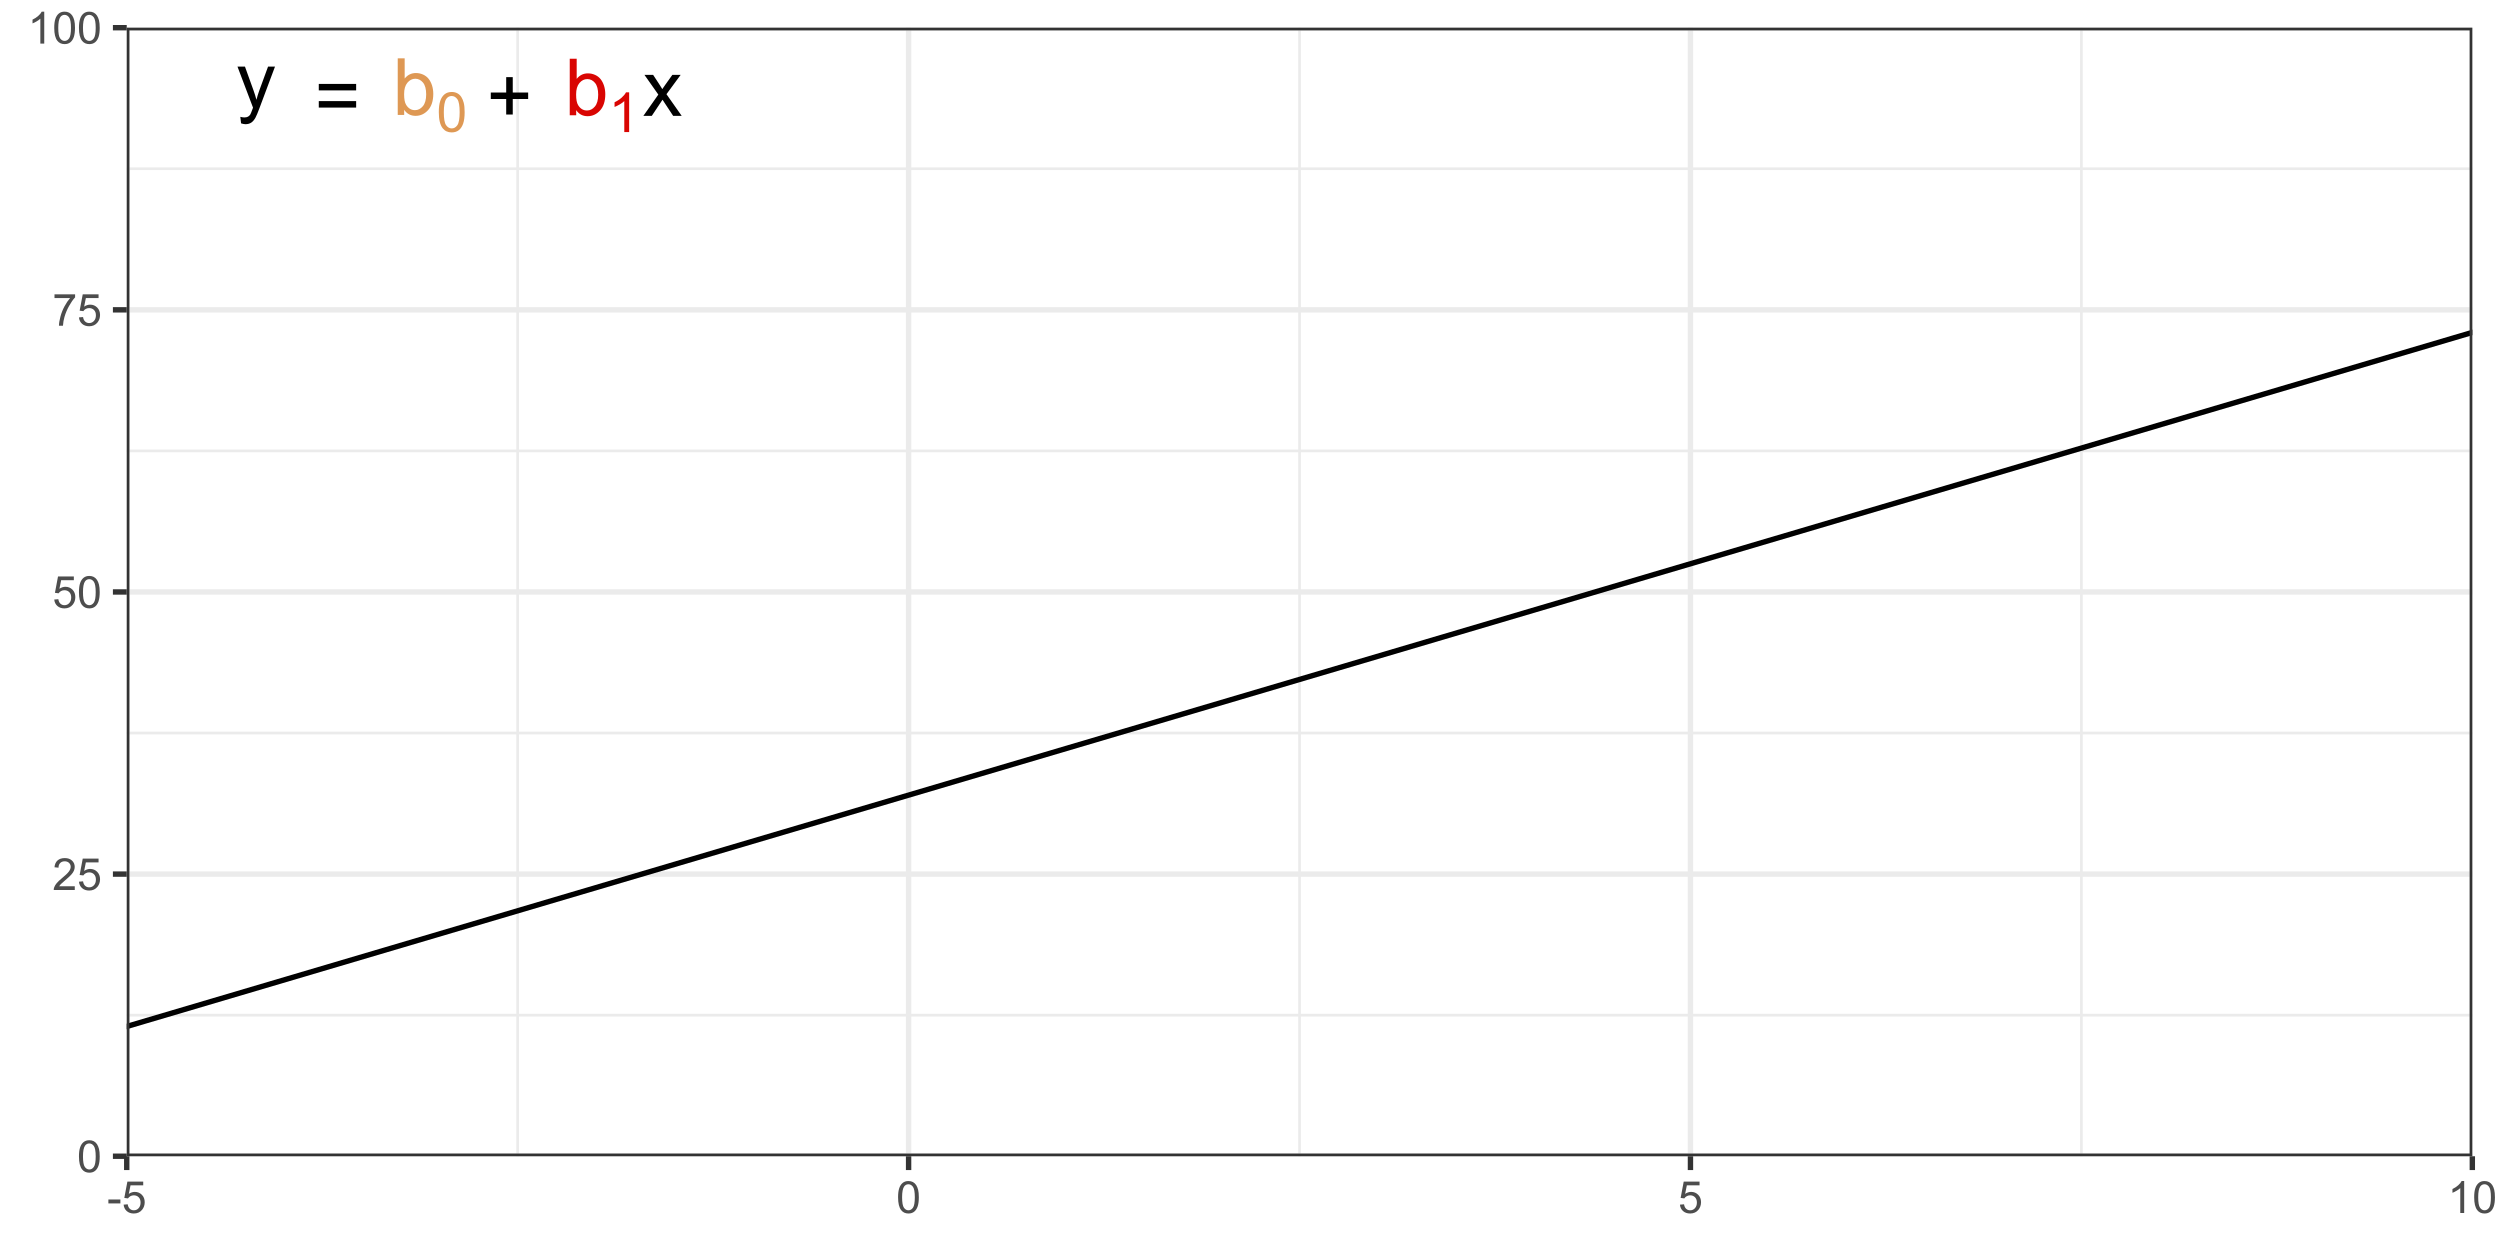
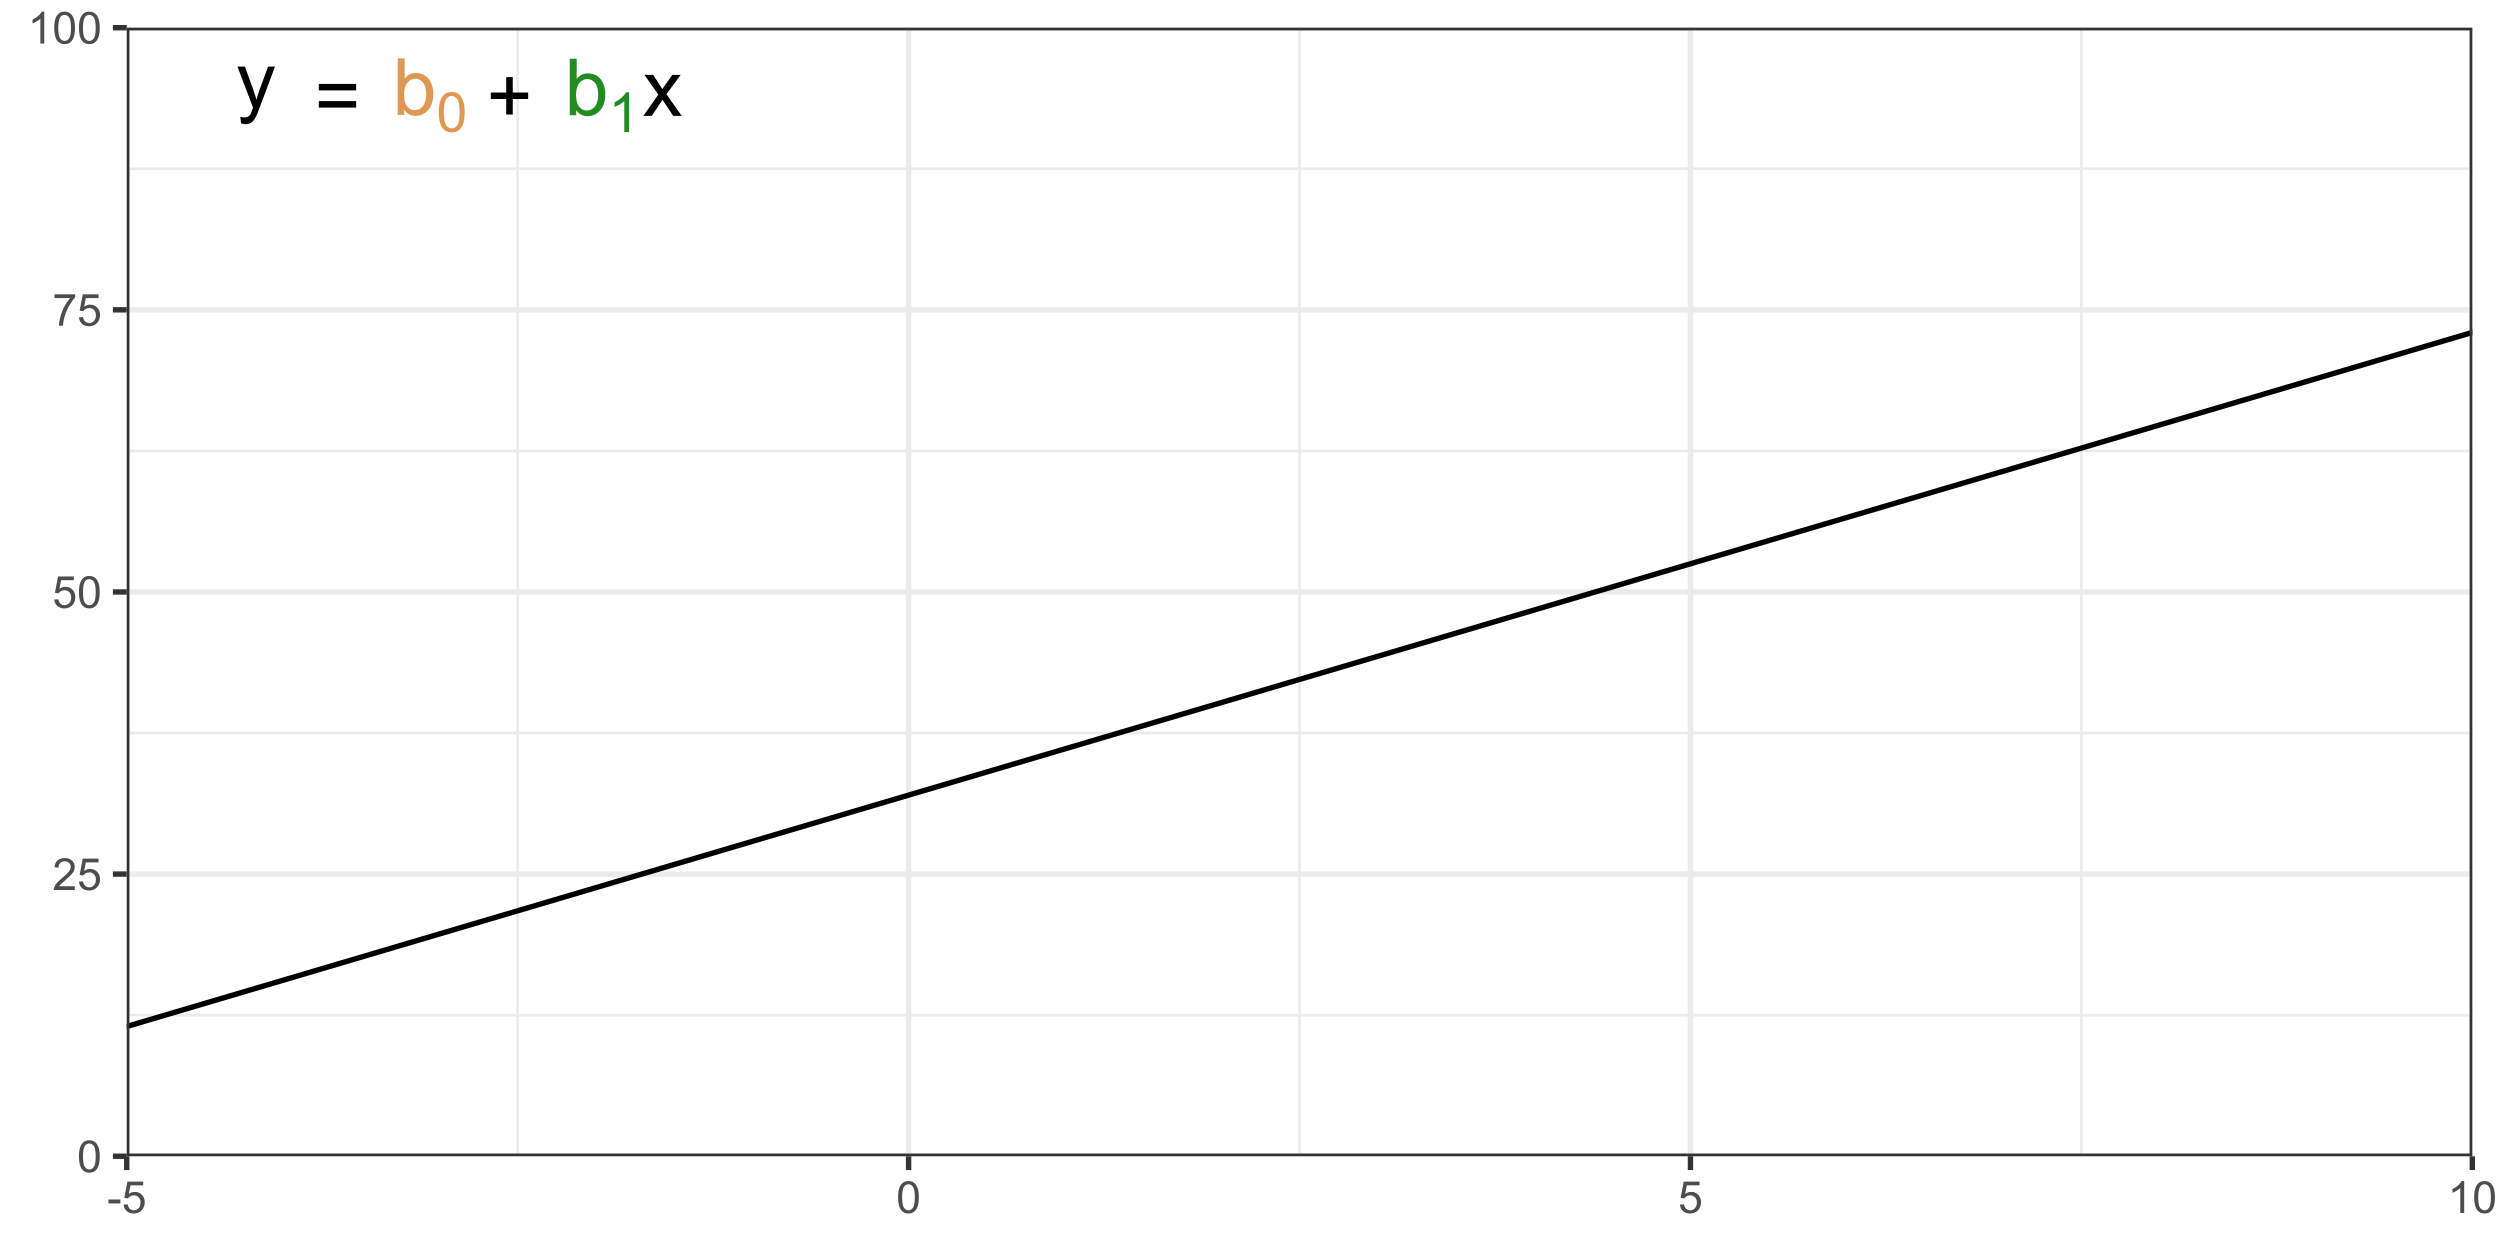
<svg xmlns="http://www.w3.org/2000/svg" xmlns:xlink="http://www.w3.org/1999/xlink" width="720pt" height="360pt" viewBox="0 0 720 360">
  <defs>
    <g>
      <g id="glyph-0-0">
        <path d="M 1.41 4.547 L 1.188 2.668 C 1.621 2.781 2.004 2.84 2.336 2.844 C 2.777 2.84 3.133 2.766 3.398 2.621 C 3.664 2.473 3.883 2.266 4.059 2 C 4.18 1.797 4.383 1.301 4.668 0.512 C 4.703 0.395 4.762 0.234 4.848 0.023 L 0.367 -11.805 L 2.523 -11.805 L 4.98 -4.969 C 5.297 -4.102 5.582 -3.188 5.836 -2.234 C 6.062 -3.148 6.336 -4.047 6.656 -4.922 L 9.18 -11.805 L 11.18 -11.805 L 6.691 0.199 C 6.207 1.496 5.832 2.387 5.566 2.879 C 5.211 3.535 4.801 4.02 4.344 4.328 C 3.883 4.633 3.336 4.785 2.699 4.789 C 2.312 4.785 1.883 4.707 1.41 4.547 Z M 1.41 4.547 " />
      </g>
      <g id="glyph-0-1">
        <path d="M 12.027 -9.582 L 1.266 -9.582 L 1.266 -11.449 L 12.027 -11.449 Z M 12.027 -4.633 L 1.266 -4.633 L 1.266 -6.5 L 12.027 -6.5 Z M 12.027 -4.633 " />
      </g>
      <g id="glyph-0-2">
        <path d="M 3.344 0 L 1.488 0 L 1.488 -16.293 L 3.488 -16.293 L 3.488 -10.48 C 4.332 -11.539 5.41 -12.07 6.723 -12.07 C 7.445 -12.07 8.133 -11.922 8.785 -11.629 C 9.43 -11.336 9.965 -10.926 10.387 -10.395 C 10.805 -9.863 11.133 -9.223 11.371 -8.48 C 11.605 -7.73 11.723 -6.93 11.727 -6.078 C 11.723 -4.055 11.223 -2.492 10.227 -1.391 C 9.223 -0.285 8.023 0.262 6.625 0.266 C 5.23 0.262 4.137 -0.316 3.344 -1.477 Z M 3.324 -5.992 C 3.32 -4.574 3.516 -3.551 3.902 -2.922 C 4.531 -1.891 5.383 -1.375 6.457 -1.379 C 7.332 -1.375 8.086 -1.754 8.723 -2.516 C 9.359 -3.273 9.68 -4.406 9.68 -5.914 C 9.68 -7.453 9.371 -8.59 8.762 -9.324 C 8.148 -10.055 7.41 -10.422 6.547 -10.426 C 5.668 -10.422 4.914 -10.043 4.277 -9.285 C 3.641 -8.523 3.32 -7.426 3.324 -5.992 Z M 3.324 -5.992 " />
      </g>
      <g id="glyph-0-3">
        <path d="M 5.703 -2.633 L 5.703 -7.102 L 1.266 -7.102 L 1.266 -8.969 L 5.703 -8.969 L 5.703 -13.402 L 7.59 -13.402 L 7.59 -8.969 L 12.027 -8.969 L 12.027 -7.102 L 7.59 -7.102 L 7.59 -2.633 Z M 5.703 -2.633 " />
      </g>
      <g id="glyph-0-4">
        <path d="M 0.168 0 L 4.48 -6.137 L 0.488 -11.805 L 2.988 -11.805 L 4.801 -9.035 C 5.137 -8.508 5.414 -8.066 5.625 -7.715 C 5.949 -8.199 6.246 -8.633 6.523 -9.016 L 8.512 -11.805 L 10.902 -11.805 L 6.824 -6.246 L 11.215 0 L 8.758 0 L 6.336 -3.668 L 5.691 -4.656 L 2.59 0 Z M 0.168 0 " />
      </g>
      <g id="glyph-1-0">
        <path d="M 0.66 -5.625 C 0.656 -6.973 0.793 -8.055 1.074 -8.879 C 1.348 -9.699 1.762 -10.336 2.312 -10.781 C 2.859 -11.227 3.547 -11.449 4.379 -11.453 C 4.988 -11.449 5.527 -11.324 5.988 -11.082 C 6.449 -10.832 6.828 -10.477 7.133 -10.016 C 7.43 -9.547 7.668 -8.984 7.84 -8.32 C 8.012 -7.652 8.098 -6.754 8.098 -5.625 C 8.098 -4.285 7.957 -3.203 7.684 -2.383 C 7.406 -1.559 6.996 -0.922 6.453 -0.477 C 5.902 -0.027 5.211 0.191 4.379 0.195 C 3.277 0.191 2.414 -0.199 1.789 -0.988 C 1.031 -1.934 0.656 -3.48 0.66 -5.625 Z M 2.102 -5.625 C 2.098 -3.75 2.316 -2.504 2.758 -1.887 C 3.191 -1.266 3.73 -0.953 4.379 -0.957 C 5.02 -0.953 5.562 -1.266 6 -1.891 C 6.438 -2.512 6.656 -3.758 6.66 -5.625 C 6.656 -7.5 6.438 -8.746 6 -9.367 C 5.562 -9.98 5.016 -10.289 4.363 -10.293 C 3.719 -10.289 3.207 -10.016 2.824 -9.477 C 2.34 -8.777 2.098 -7.496 2.102 -5.625 Z M 2.102 -5.625 " />
      </g>
      <g id="glyph-1-1">
        <path d="M 5.938 0 L 4.535 0 L 4.535 -8.922 C 4.199 -8.598 3.754 -8.277 3.207 -7.957 C 2.656 -7.637 2.168 -7.395 1.734 -7.234 L 1.734 -8.59 C 2.516 -8.957 3.199 -9.402 3.789 -9.926 C 4.371 -10.449 4.785 -10.957 5.035 -11.453 L 5.938 -11.453 Z M 5.938 0 " />
      </g>
      <g id="glyph-2-0">
        <path d="M 0.531 -4.52 C 0.527 -5.598 0.637 -6.469 0.863 -7.133 C 1.082 -7.789 1.414 -8.301 1.859 -8.66 C 2.297 -9.02 2.852 -9.199 3.52 -9.199 C 4.008 -9.199 4.438 -9.098 4.812 -8.902 C 5.18 -8.699 5.488 -8.414 5.73 -8.047 C 5.973 -7.672 6.16 -7.219 6.301 -6.684 C 6.434 -6.148 6.504 -5.426 6.508 -4.52 C 6.504 -3.441 6.395 -2.574 6.176 -1.914 C 5.953 -1.254 5.621 -0.742 5.184 -0.383 C 4.742 -0.023 4.188 0.152 3.52 0.156 C 2.633 0.152 1.938 -0.16 1.438 -0.793 C 0.828 -1.551 0.527 -2.793 0.531 -4.52 Z M 1.688 -4.52 C 1.688 -3.012 1.863 -2.012 2.215 -1.516 C 2.566 -1.016 3 -0.766 3.52 -0.77 C 4.031 -0.766 4.465 -1.016 4.82 -1.52 C 5.172 -2.016 5.348 -3.016 5.352 -4.52 C 5.348 -6.023 5.172 -7.027 4.82 -7.523 C 4.465 -8.02 4.027 -8.266 3.508 -8.27 C 2.988 -8.266 2.574 -8.047 2.27 -7.613 C 1.879 -7.051 1.688 -6.02 1.688 -4.52 Z M 1.688 -4.52 " />
      </g>
      <g id="glyph-2-1">
        <path d="M 6.445 -1.082 L 6.445 0 L 0.387 0 C 0.379 -0.27 0.422 -0.527 0.52 -0.781 C 0.672 -1.188 0.918 -1.594 1.258 -2 C 1.598 -2.398 2.09 -2.863 2.73 -3.387 C 3.727 -4.203 4.398 -4.848 4.75 -5.328 C 5.098 -5.801 5.273 -6.254 5.273 -6.68 C 5.273 -7.125 5.113 -7.5 4.797 -7.809 C 4.477 -8.113 4.062 -8.266 3.551 -8.27 C 3.008 -8.266 2.574 -8.105 2.25 -7.781 C 1.922 -7.453 1.758 -7 1.758 -6.43 L 0.602 -6.551 C 0.676 -7.41 0.973 -8.066 1.492 -8.52 C 2.008 -8.973 2.703 -9.199 3.574 -9.199 C 4.453 -9.199 5.148 -8.953 5.66 -8.469 C 6.172 -7.977 6.426 -7.375 6.43 -6.656 C 6.426 -6.289 6.352 -5.926 6.203 -5.574 C 6.051 -5.215 5.801 -4.844 5.457 -4.453 C 5.105 -4.062 4.531 -3.523 3.727 -2.844 C 3.047 -2.273 2.609 -1.891 2.422 -1.688 C 2.227 -1.484 2.07 -1.281 1.949 -1.082 Z M 6.445 -1.082 " />
      </g>
      <g id="glyph-2-2">
        <path d="M 0.531 -2.398 L 1.711 -2.5 C 1.797 -1.922 2 -1.488 2.32 -1.203 C 2.641 -0.91 3.023 -0.766 3.477 -0.77 C 4.016 -0.766 4.477 -0.969 4.852 -1.379 C 5.227 -1.785 5.414 -2.328 5.414 -3.008 C 5.414 -3.645 5.23 -4.152 4.871 -4.523 C 4.508 -4.895 4.039 -5.078 3.457 -5.082 C 3.094 -5.078 2.766 -4.996 2.477 -4.832 C 2.184 -4.664 1.953 -4.453 1.789 -4.195 L 0.73 -4.332 L 1.617 -9.039 L 6.176 -9.039 L 6.176 -7.961 L 2.52 -7.961 L 2.023 -5.5 C 2.57 -5.879 3.148 -6.07 3.758 -6.074 C 4.555 -6.07 5.23 -5.793 5.781 -5.242 C 6.328 -4.688 6.602 -3.977 6.605 -3.105 C 6.602 -2.277 6.363 -1.559 5.883 -0.957 C 5.293 -0.215 4.488 0.152 3.477 0.156 C 2.641 0.152 1.961 -0.078 1.434 -0.543 C 0.906 -1.008 0.605 -1.625 0.531 -2.398 Z M 0.531 -2.398 " />
      </g>
      <g id="glyph-2-3">
        <path d="M 0.605 -7.961 L 0.605 -9.043 L 6.539 -9.043 L 6.539 -8.168 C 5.953 -7.547 5.375 -6.719 4.805 -5.691 C 4.23 -4.66 3.785 -3.605 3.477 -2.52 C 3.246 -1.75 3.102 -0.91 3.043 0 L 1.887 0 C 1.898 -0.719 2.039 -1.59 2.312 -2.613 C 2.582 -3.633 2.969 -4.617 3.477 -5.566 C 3.98 -6.512 4.52 -7.309 5.094 -7.961 Z M 0.605 -7.961 " />
      </g>
      <g id="glyph-2-4">
        <path d="M 4.77 0 L 3.645 0 L 3.645 -7.168 C 3.371 -6.906 3.016 -6.648 2.578 -6.395 C 2.137 -6.133 1.742 -5.941 1.395 -5.812 L 1.395 -6.898 C 2.02 -7.191 2.566 -7.551 3.043 -7.973 C 3.512 -8.391 3.848 -8.801 4.043 -9.199 L 4.77 -9.199 Z M 4.77 0 " />
      </g>
      <g id="glyph-2-5">
        <path d="M 0.406 -2.75 L 0.406 -3.883 L 3.863 -3.883 L 3.863 -2.75 Z M 0.406 -2.75 " />
      </g>
    </g>
    <clipPath id="clip-0">
      <path clip-rule="nonzero" d="M 36.5 7.969 L 712.031 7.969 L 712.031 333 L 36.5 333 Z M 36.5 7.969 " />
    </clipPath>
    <clipPath id="clip-1">
      <path clip-rule="nonzero" d="M 36.5 291 L 712.031 291 L 712.031 293 L 36.5 293 Z M 36.5 291 " />
    </clipPath>
    <clipPath id="clip-2">
      <path clip-rule="nonzero" d="M 36.5 210 L 712.031 210 L 712.031 212 L 36.5 212 Z M 36.5 210 " />
    </clipPath>
    <clipPath id="clip-3">
      <path clip-rule="nonzero" d="M 36.5 129 L 712.031 129 L 712.031 131 L 36.5 131 Z M 36.5 129 " />
    </clipPath>
    <clipPath id="clip-4">
      <path clip-rule="nonzero" d="M 36.5 48 L 712.031 48 L 712.031 49 L 36.5 49 Z M 36.5 48 " />
    </clipPath>
    <clipPath id="clip-5">
      <path clip-rule="nonzero" d="M 148 7.969 L 150 7.969 L 150 333 L 148 333 Z M 148 7.969 " />
    </clipPath>
    <clipPath id="clip-6">
      <path clip-rule="nonzero" d="M 373 7.969 L 375 7.969 L 375 333 L 373 333 Z M 373 7.969 " />
    </clipPath>
    <clipPath id="clip-7">
      <path clip-rule="nonzero" d="M 599 7.969 L 600 7.969 L 600 333 L 599 333 Z M 599 7.969 " />
    </clipPath>
    <clipPath id="clip-8">
      <path clip-rule="nonzero" d="M 36.5 332 L 712.031 332 L 712.031 333 L 36.5 333 Z M 36.5 332 " />
    </clipPath>
    <clipPath id="clip-9">
      <path clip-rule="nonzero" d="M 36.5 250 L 712.031 250 L 712.031 253 L 36.5 253 Z M 36.5 250 " />
    </clipPath>
    <clipPath id="clip-10">
      <path clip-rule="nonzero" d="M 36.5 169 L 712.031 169 L 712.031 172 L 36.5 172 Z M 36.5 169 " />
    </clipPath>
    <clipPath id="clip-11">
      <path clip-rule="nonzero" d="M 36.5 88 L 712.031 88 L 712.031 91 L 36.5 91 Z M 36.5 88 " />
    </clipPath>
    <clipPath id="clip-12">
      <path clip-rule="nonzero" d="M 36.5 7.969 L 712.031 7.969 L 712.031 9 L 36.5 9 Z M 36.5 7.969 " />
    </clipPath>
    <clipPath id="clip-13">
      <path clip-rule="nonzero" d="M 36.5 7.969 L 38 7.969 L 38 333 L 36.5 333 Z M 36.5 7.969 " />
    </clipPath>
    <clipPath id="clip-14">
      <path clip-rule="nonzero" d="M 260 7.969 L 263 7.969 L 263 333 L 260 333 Z M 260 7.969 " />
    </clipPath>
    <clipPath id="clip-15">
      <path clip-rule="nonzero" d="M 486 7.969 L 488 7.969 L 488 333 L 486 333 Z M 486 7.969 " />
    </clipPath>
    <clipPath id="clip-16">
      <path clip-rule="nonzero" d="M 711 7.969 L 712.031 7.969 L 712.031 333 L 711 333 Z M 711 7.969 " />
    </clipPath>
    <clipPath id="clip-17">
      <path clip-rule="nonzero" d="M 36.5 7.969 L 712.031 7.969 L 712.031 333 L 36.5 333 Z M 36.5 7.969 " />
    </clipPath>
    <clipPath id="clip-18">
      <path clip-rule="nonzero" d="M 36.5 7.969 L 712.031 7.969 L 712.031 333 L 36.5 333 Z M 36.5 7.969 " />
    </clipPath>
  </defs>
  <rect x="-72" y="-36" width="864" height="432" fill="rgb(100%, 100%, 100%)" fill-opacity="1" />
  <rect x="-72" y="-36" width="864" height="432" fill="rgb(100%, 100%, 100%)" fill-opacity="1" />
  <path fill="none" stroke-width="1.552" stroke-linecap="round" stroke-linejoin="round" stroke="rgb(100%, 100%, 100%)" stroke-opacity="1" stroke-miterlimit="10" d="M 0 360 L 720 360 L 720 0 L 0 0 Z M 0 360 " />
  <g clip-path="url(#clip-0)">
    <path fill-rule="nonzero" fill="rgb(100%, 100%, 100%)" fill-opacity="1" d="M 36.5 333 L 712.031 333 L 712.031 7.969 L 36.5 7.969 Z M 36.5 333 " />
  </g>
  <g clip-path="url(#clip-1)">
    <path fill="none" stroke-width="0.776" stroke-linecap="butt" stroke-linejoin="round" stroke="rgb(92.157%, 92.157%, 92.157%)" stroke-opacity="1" stroke-miterlimit="10" d="M 36.5 292.371 L 712.031 292.371 " />
  </g>
  <g clip-path="url(#clip-2)">
    <path fill="none" stroke-width="0.776" stroke-linecap="butt" stroke-linejoin="round" stroke="rgb(92.157%, 92.157%, 92.157%)" stroke-opacity="1" stroke-miterlimit="10" d="M 36.5 211.113 L 712.031 211.113 " />
  </g>
  <g clip-path="url(#clip-3)">
    <path fill="none" stroke-width="0.776" stroke-linecap="butt" stroke-linejoin="round" stroke="rgb(92.157%, 92.157%, 92.157%)" stroke-opacity="1" stroke-miterlimit="10" d="M 36.5 129.855 L 712.031 129.855 " />
  </g>
  <g clip-path="url(#clip-4)">
    <path fill="none" stroke-width="0.776" stroke-linecap="butt" stroke-linejoin="round" stroke="rgb(92.157%, 92.157%, 92.157%)" stroke-opacity="1" stroke-miterlimit="10" d="M 36.5 48.598 L 712.031 48.598 " />
  </g>
  <g clip-path="url(#clip-5)">
    <path fill="none" stroke-width="0.776" stroke-linecap="butt" stroke-linejoin="round" stroke="rgb(92.157%, 92.157%, 92.157%)" stroke-opacity="1" stroke-miterlimit="10" d="M 149.086 333 L 149.086 7.969 " />
  </g>
  <g clip-path="url(#clip-6)">
    <path fill="none" stroke-width="0.776" stroke-linecap="butt" stroke-linejoin="round" stroke="rgb(92.157%, 92.157%, 92.157%)" stroke-opacity="1" stroke-miterlimit="10" d="M 374.266 333 L 374.266 7.969 " />
  </g>
  <g clip-path="url(#clip-7)">
    <path fill="none" stroke-width="0.776" stroke-linecap="butt" stroke-linejoin="round" stroke="rgb(92.157%, 92.157%, 92.157%)" stroke-opacity="1" stroke-miterlimit="10" d="M 599.441 333 L 599.441 7.969 " />
  </g>
  <g clip-path="url(#clip-8)">
    <path fill="none" stroke-width="1.552" stroke-linecap="butt" stroke-linejoin="round" stroke="rgb(92.157%, 92.157%, 92.157%)" stroke-opacity="1" stroke-miterlimit="10" d="M 36.5 333 L 712.031 333 " />
  </g>
  <g clip-path="url(#clip-9)">
    <path fill="none" stroke-width="1.552" stroke-linecap="butt" stroke-linejoin="round" stroke="rgb(92.157%, 92.157%, 92.157%)" stroke-opacity="1" stroke-miterlimit="10" d="M 36.5 251.742 L 712.031 251.742 " />
  </g>
  <g clip-path="url(#clip-10)">
    <path fill="none" stroke-width="1.552" stroke-linecap="butt" stroke-linejoin="round" stroke="rgb(92.157%, 92.157%, 92.157%)" stroke-opacity="1" stroke-miterlimit="10" d="M 36.5 170.484 L 712.031 170.484 " />
  </g>
  <g clip-path="url(#clip-11)">
    <path fill="none" stroke-width="1.552" stroke-linecap="butt" stroke-linejoin="round" stroke="rgb(92.157%, 92.157%, 92.157%)" stroke-opacity="1" stroke-miterlimit="10" d="M 36.5 89.227 L 712.031 89.227 " />
  </g>
  <g clip-path="url(#clip-12)">
    <path fill="none" stroke-width="1.552" stroke-linecap="butt" stroke-linejoin="round" stroke="rgb(92.157%, 92.157%, 92.157%)" stroke-opacity="1" stroke-miterlimit="10" d="M 36.5 7.969 L 712.031 7.969 " />
  </g>
  <g clip-path="url(#clip-13)">
    <path fill="none" stroke-width="1.552" stroke-linecap="butt" stroke-linejoin="round" stroke="rgb(92.157%, 92.157%, 92.157%)" stroke-opacity="1" stroke-miterlimit="10" d="M 36.5 333 L 36.5 7.969 " />
  </g>
  <g clip-path="url(#clip-14)">
    <path fill="none" stroke-width="1.552" stroke-linecap="butt" stroke-linejoin="round" stroke="rgb(92.157%, 92.157%, 92.157%)" stroke-opacity="1" stroke-miterlimit="10" d="M 261.676 333 L 261.676 7.969 " />
  </g>
  <g clip-path="url(#clip-15)">
    <path fill="none" stroke-width="1.552" stroke-linecap="butt" stroke-linejoin="round" stroke="rgb(92.157%, 92.157%, 92.157%)" stroke-opacity="1" stroke-miterlimit="10" d="M 486.852 333 L 486.852 7.969 " />
  </g>
  <g clip-path="url(#clip-16)">
    <path fill="none" stroke-width="1.552" stroke-linecap="butt" stroke-linejoin="round" stroke="rgb(92.157%, 92.157%, 92.157%)" stroke-opacity="1" stroke-miterlimit="10" d="M 712.031 333 L 712.031 7.969 " />
  </g>
  <g clip-path="url(#clip-17)">
    <path fill="none" stroke-width="1.552" stroke-linecap="butt" stroke-linejoin="round" stroke="rgb(0%, 0%, 0%)" stroke-opacity="1" stroke-miterlimit="10" d="M -639.031 495.516 L 1387.559 -104.164 " />
  </g>
  <g fill="rgb(0%, 0%, 0%)" fill-opacity="1">
    <use xlink:href="#glyph-0-0" x="68.023" y="30.98" />
  </g>
  <g fill="rgb(0%, 0%, 0%)" fill-opacity="1">
    <use xlink:href="#glyph-0-1" x="90.543" y="35.617" />
  </g>
  <g fill="rgb(87.059%, 59.608%, 32.941%)" fill-opacity="1">
    <use xlink:href="#glyph-0-2" x="113.059" y="33.102" />
  </g>
  <g fill="rgb(87.059%, 59.608%, 32.941%)" fill-opacity="1">
    <use xlink:href="#glyph-1-0" x="125.719" y="37.941" />
  </g>
  <g fill="rgb(0%, 0%, 0%)" fill-opacity="1">
    <use xlink:href="#glyph-0-3" x="140.082" y="35.617" />
  </g>
-   <g fill="rgb(85.098%, 1.961%, 0.784%)" fill-opacity="1">
+   <g fill="rgb(13.333%, 54.51%, 13.333%)" fill-opacity="1">
    <use xlink:href="#glyph-0-2" x="162.598" y="33.199" />
  </g>
-   <g fill="rgb(85.098%, 1.961%, 0.784%)" fill-opacity="1">
+   <g fill="rgb(13.333%, 54.51%, 13.333%)" fill-opacity="1">
    <use xlink:href="#glyph-1-1" x="175.258" y="38.039" />
  </g>
  <g fill="rgb(0%, 0%, 0%)" fill-opacity="1">
    <use xlink:href="#glyph-0-4" x="185.117" y="33.375" />
  </g>
  <g clip-path="url(#clip-18)">
    <path fill="none" stroke-width="1.552" stroke-linecap="round" stroke-linejoin="round" stroke="rgb(20%, 20%, 20%)" stroke-opacity="1" stroke-miterlimit="10" d="M 36.5 333 L 712.031 333 L 712.031 7.969 L 36.5 7.969 Z M 36.5 333 " />
  </g>
  <g fill="rgb(30.196%, 30.196%, 30.196%)" fill-opacity="1">
    <use xlink:href="#glyph-2-0" x="22.211" y="337.582" />
  </g>
  <g fill="rgb(30.196%, 30.196%, 30.196%)" fill-opacity="1">
    <use xlink:href="#glyph-2-1" x="15.09" y="256.324" />
    <use xlink:href="#glyph-2-2" x="22.209" y="256.324" />
  </g>
  <g fill="rgb(30.196%, 30.196%, 30.196%)" fill-opacity="1">
    <use xlink:href="#glyph-2-2" x="15.09" y="175.066" />
    <use xlink:href="#glyph-2-0" x="22.209" y="175.066" />
  </g>
  <g fill="rgb(30.196%, 30.196%, 30.196%)" fill-opacity="1">
    <use xlink:href="#glyph-2-3" x="15.09" y="93.809" />
    <use xlink:href="#glyph-2-2" x="22.209" y="93.809" />
  </g>
  <g fill="rgb(30.196%, 30.196%, 30.196%)" fill-opacity="1">
    <use xlink:href="#glyph-2-4" x="7.973" y="12.551" />
    <use xlink:href="#glyph-2-0" x="15.091" y="12.551" />
    <use xlink:href="#glyph-2-0" x="22.21" y="12.551" />
  </g>
  <path fill="none" stroke-width="1.552" stroke-linecap="butt" stroke-linejoin="round" stroke="rgb(20%, 20%, 20%)" stroke-opacity="1" stroke-miterlimit="10" d="M 32.516 333 L 36.5 333 " />
  <path fill="none" stroke-width="1.552" stroke-linecap="butt" stroke-linejoin="round" stroke="rgb(20%, 20%, 20%)" stroke-opacity="1" stroke-miterlimit="10" d="M 32.516 251.742 L 36.5 251.742 " />
  <path fill="none" stroke-width="1.552" stroke-linecap="butt" stroke-linejoin="round" stroke="rgb(20%, 20%, 20%)" stroke-opacity="1" stroke-miterlimit="10" d="M 32.516 170.484 L 36.5 170.484 " />
  <path fill="none" stroke-width="1.552" stroke-linecap="butt" stroke-linejoin="round" stroke="rgb(20%, 20%, 20%)" stroke-opacity="1" stroke-miterlimit="10" d="M 32.516 89.227 L 36.5 89.227 " />
  <path fill="none" stroke-width="1.552" stroke-linecap="butt" stroke-linejoin="round" stroke="rgb(20%, 20%, 20%)" stroke-opacity="1" stroke-miterlimit="10" d="M 32.516 7.969 L 36.5 7.969 " />
  <path fill="none" stroke-width="1.552" stroke-linecap="butt" stroke-linejoin="round" stroke="rgb(20%, 20%, 20%)" stroke-opacity="1" stroke-miterlimit="10" d="M 36.5 336.984 L 36.5 333 " />
  <path fill="none" stroke-width="1.552" stroke-linecap="butt" stroke-linejoin="round" stroke="rgb(20%, 20%, 20%)" stroke-opacity="1" stroke-miterlimit="10" d="M 261.676 336.984 L 261.676 333 " />
  <path fill="none" stroke-width="1.552" stroke-linecap="butt" stroke-linejoin="round" stroke="rgb(20%, 20%, 20%)" stroke-opacity="1" stroke-miterlimit="10" d="M 486.852 336.984 L 486.852 333 " />
  <path fill="none" stroke-width="1.552" stroke-linecap="butt" stroke-linejoin="round" stroke="rgb(20%, 20%, 20%)" stroke-opacity="1" stroke-miterlimit="10" d="M 712.031 336.984 L 712.031 333 " />
  <g fill="rgb(30.196%, 30.196%, 30.196%)" fill-opacity="1">
    <use xlink:href="#glyph-2-5" x="30.809" y="349.336" />
    <use xlink:href="#glyph-2-2" x="35.071" y="349.336" />
  </g>
  <g fill="rgb(30.196%, 30.196%, 30.196%)" fill-opacity="1">
    <use xlink:href="#glyph-2-0" x="258.117" y="349.336" />
  </g>
  <g fill="rgb(30.196%, 30.196%, 30.196%)" fill-opacity="1">
    <use xlink:href="#glyph-2-2" x="483.293" y="349.336" />
  </g>
  <g fill="rgb(30.196%, 30.196%, 30.196%)" fill-opacity="1">
    <use xlink:href="#glyph-2-4" x="704.914" y="349.336" />
    <use xlink:href="#glyph-2-0" x="712.033" y="349.336" />
  </g>
</svg>
